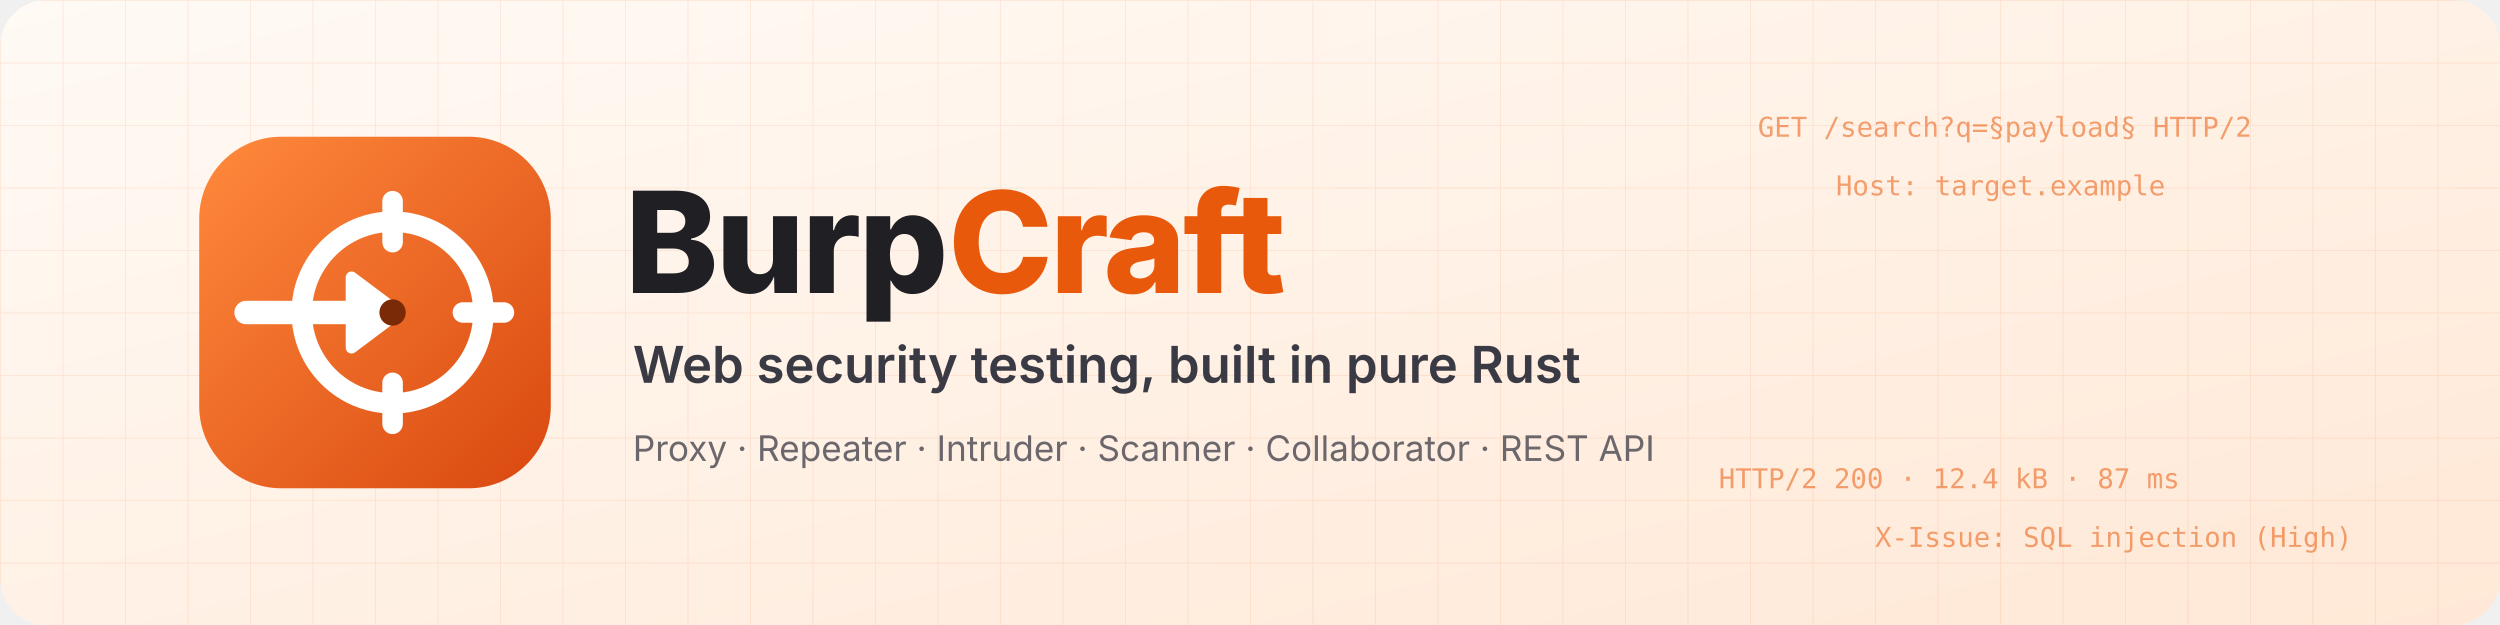
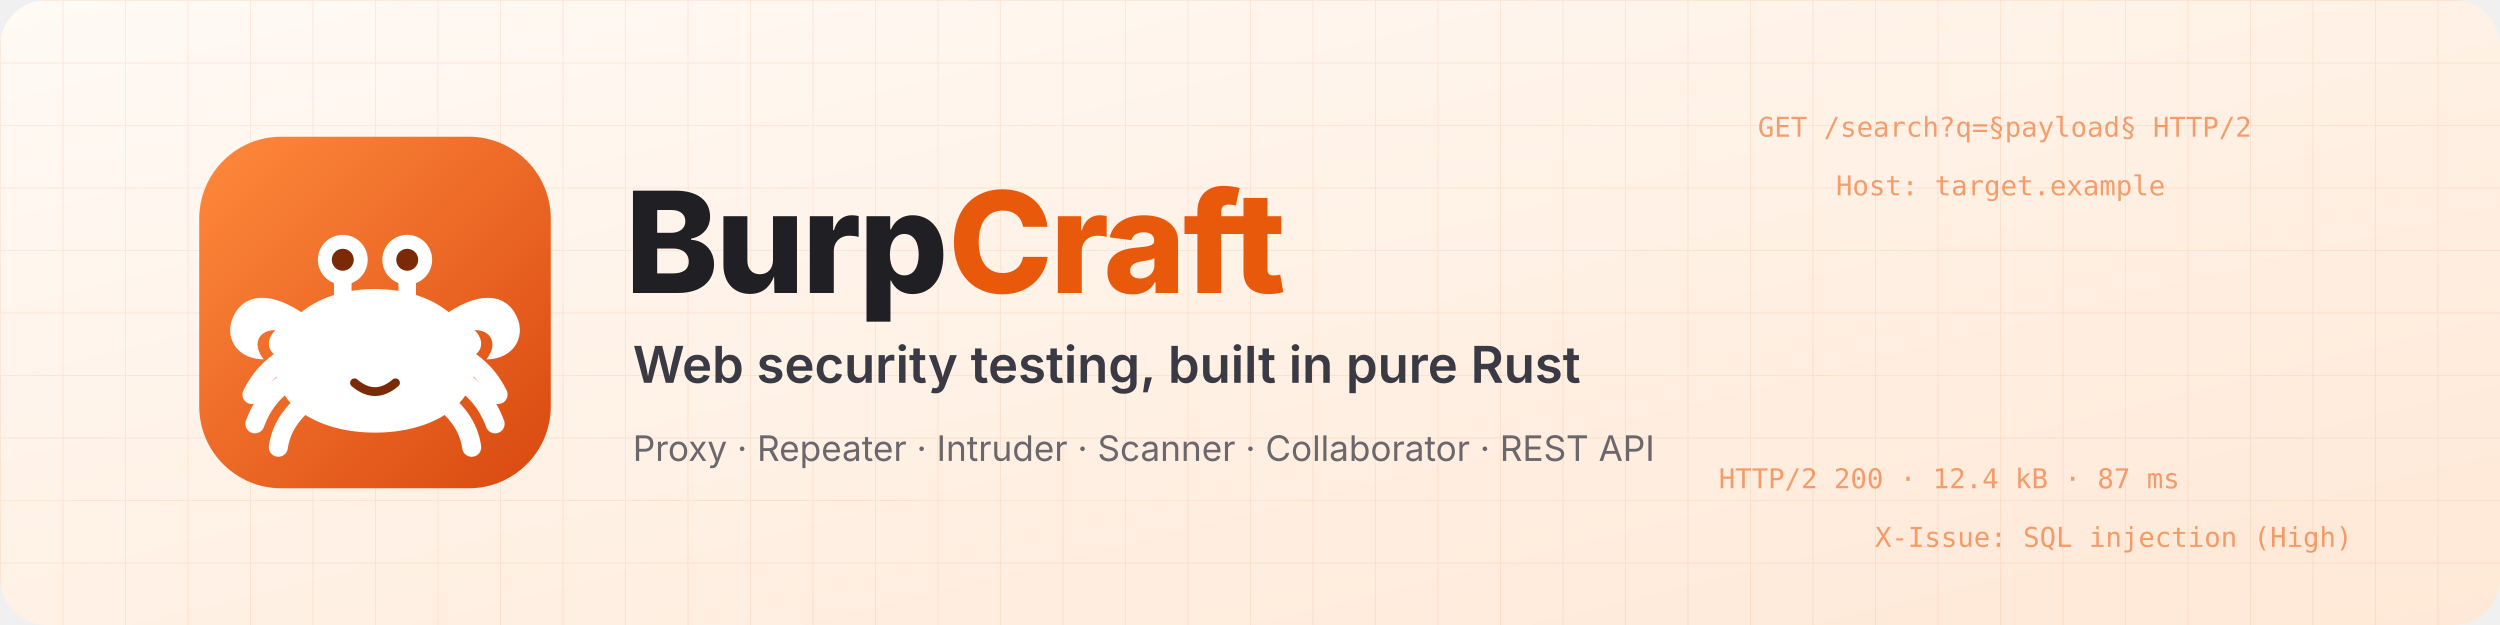
<svg xmlns="http://www.w3.org/2000/svg" viewBox="0 0 1280 320" width="1280" height="320">
  <defs>
    <linearGradient id="bg" x1="0" y1="0" x2="1" y2="1">
      <stop offset="0" stop-color="#fffaf5" />
      <stop offset="1" stop-color="#ffe8d6" />
    </linearGradient>
    <pattern id="grid" width="32" height="32" patternUnits="userSpaceOnUse">
      <path d="M32 0 H0 V32" fill="none" stroke="#e8590c" stroke-opacity="0.10" stroke-width="1" />
    </pattern>
    <linearGradient id="tile" x1="0" y1="0" x2="1" y2="1">
      <stop offset="0" stop-color="#ff8a3d" />
      <stop offset="1" stop-color="#d9480f" />
    </linearGradient>
  </defs>
  <rect width="1280" height="320" rx="24" fill="url(#bg)" />
  <rect width="1280" height="320" rx="24" fill="url(#grid)" />
  <g font-family="ui-monospace, SFMono-Regular, Menlo, monospace" font-size="14" fill="#e8590c" fill-opacity="0.55">
    <text x="900" y="70">GET /search?q=§payload§ HTTP/2</text>
    <text x="940" y="100">Host: target.example</text>
    <text x="880" y="250">HTTP/2 200 · 12.4 kB · 87 ms</text>
    <text x="960" y="280">X-Issue: SQL injection (High)</text>
  </g>
  <g transform="translate(96 64) scale(0.75)">
    <rect x="8" y="8" width="240" height="240" rx="56" fill="url(#tile)" />
-     <g fill="none" stroke="#ffffff" stroke-width="14" stroke-linecap="round">
-       <circle cx="140" cy="128" r="62" />
-       <line x1="140" y1="52" x2="140" y2="80" />
-       <line x1="140" y1="176" x2="140" y2="204" />
-       <line x1="216" y1="128" x2="188" y2="128" />
+     <g fill="#fff">
+       <rect x="100" y="94" width="12" height="40" rx="6" />
+       <rect x="144" y="94" width="12" height="40" rx="6" />
+       <circle cx="106" cy="92" r="17" />
+       <circle cx="150" cy="92" r="17" />
+       <g stroke="#fff" stroke-width="13" stroke-linecap="round" fill="none">
+         <path d="M86 150 C64 158 52 168 44 184" />
+         <path d="M84 166 C62 176 52 188 46 204" />
+         <path d="M90 182 C72 194 64 206 62 220" />
+         <path d="M170 150 C192 158 204 168 212 184" />
+         <path d="M172 166 C194 176 204 188 210 204" />
+         <path d="M166 182 C184 194 192 206 194 220" />
+       </g>
+       <path d="M78 128 C54 112 36 116 30 134 C26 148 36 160 52 160 C44 150 48 140 60 140 C50 150 58 162 72 158 C84 154 86 140 78 128 Z" />
+       <path d="M178 128 C202 112 220 116 226 134 C230 148 220 160 204 160 C212 150 208 140 196 140 C206 150 198 162 184 158 C172 154 170 140 178 128 Z" />
+       <path d="M128 112 C168 112 196 134 196 164 C196 192 166 210 128 210 C90 210 60 192 60 164 C60 134 88 112 128 112 Z" />
    </g>
-     <path d="M40 128 H128" stroke="#ffffff" stroke-width="16" stroke-linecap="round" />
-     <path d="M112 104 L144 128 L112 152 Z" fill="#ffffff" stroke="#ffffff" stroke-width="8" stroke-linejoin="round" />
-     <circle cx="140" cy="128" r="9" fill="#7a2a06" />
+     <circle cx="106" cy="92" r="7.5" fill="#7a2a06" />
+     <circle cx="150" cy="92" r="7.5" fill="#7a2a06" />
+     <path d="M114 176 q14 12 28 0" stroke="#7a2a06" stroke-width="6" fill="none" stroke-linecap="round" />
  </g>
  <g font-family="-apple-system, 'Segoe UI', Inter, Helvetica, Arial, sans-serif">
    <text x="320" y="150" font-size="72" font-weight="800" fill="#1f1f24" letter-spacing="-1.5">Burp<tspan fill="#e8590c">Craft</tspan>
    </text>
    <text x="324" y="196" font-size="26" font-weight="600" fill="#3a3a44">Web security testing, built in pure Rust</text>
    <text x="324" y="236" font-size="18" fill="#3a3a44" fill-opacity="0.75">Proxy · Repeater · Intruder · Scanner · Collaborator · REST API</text>
  </g>
</svg>
